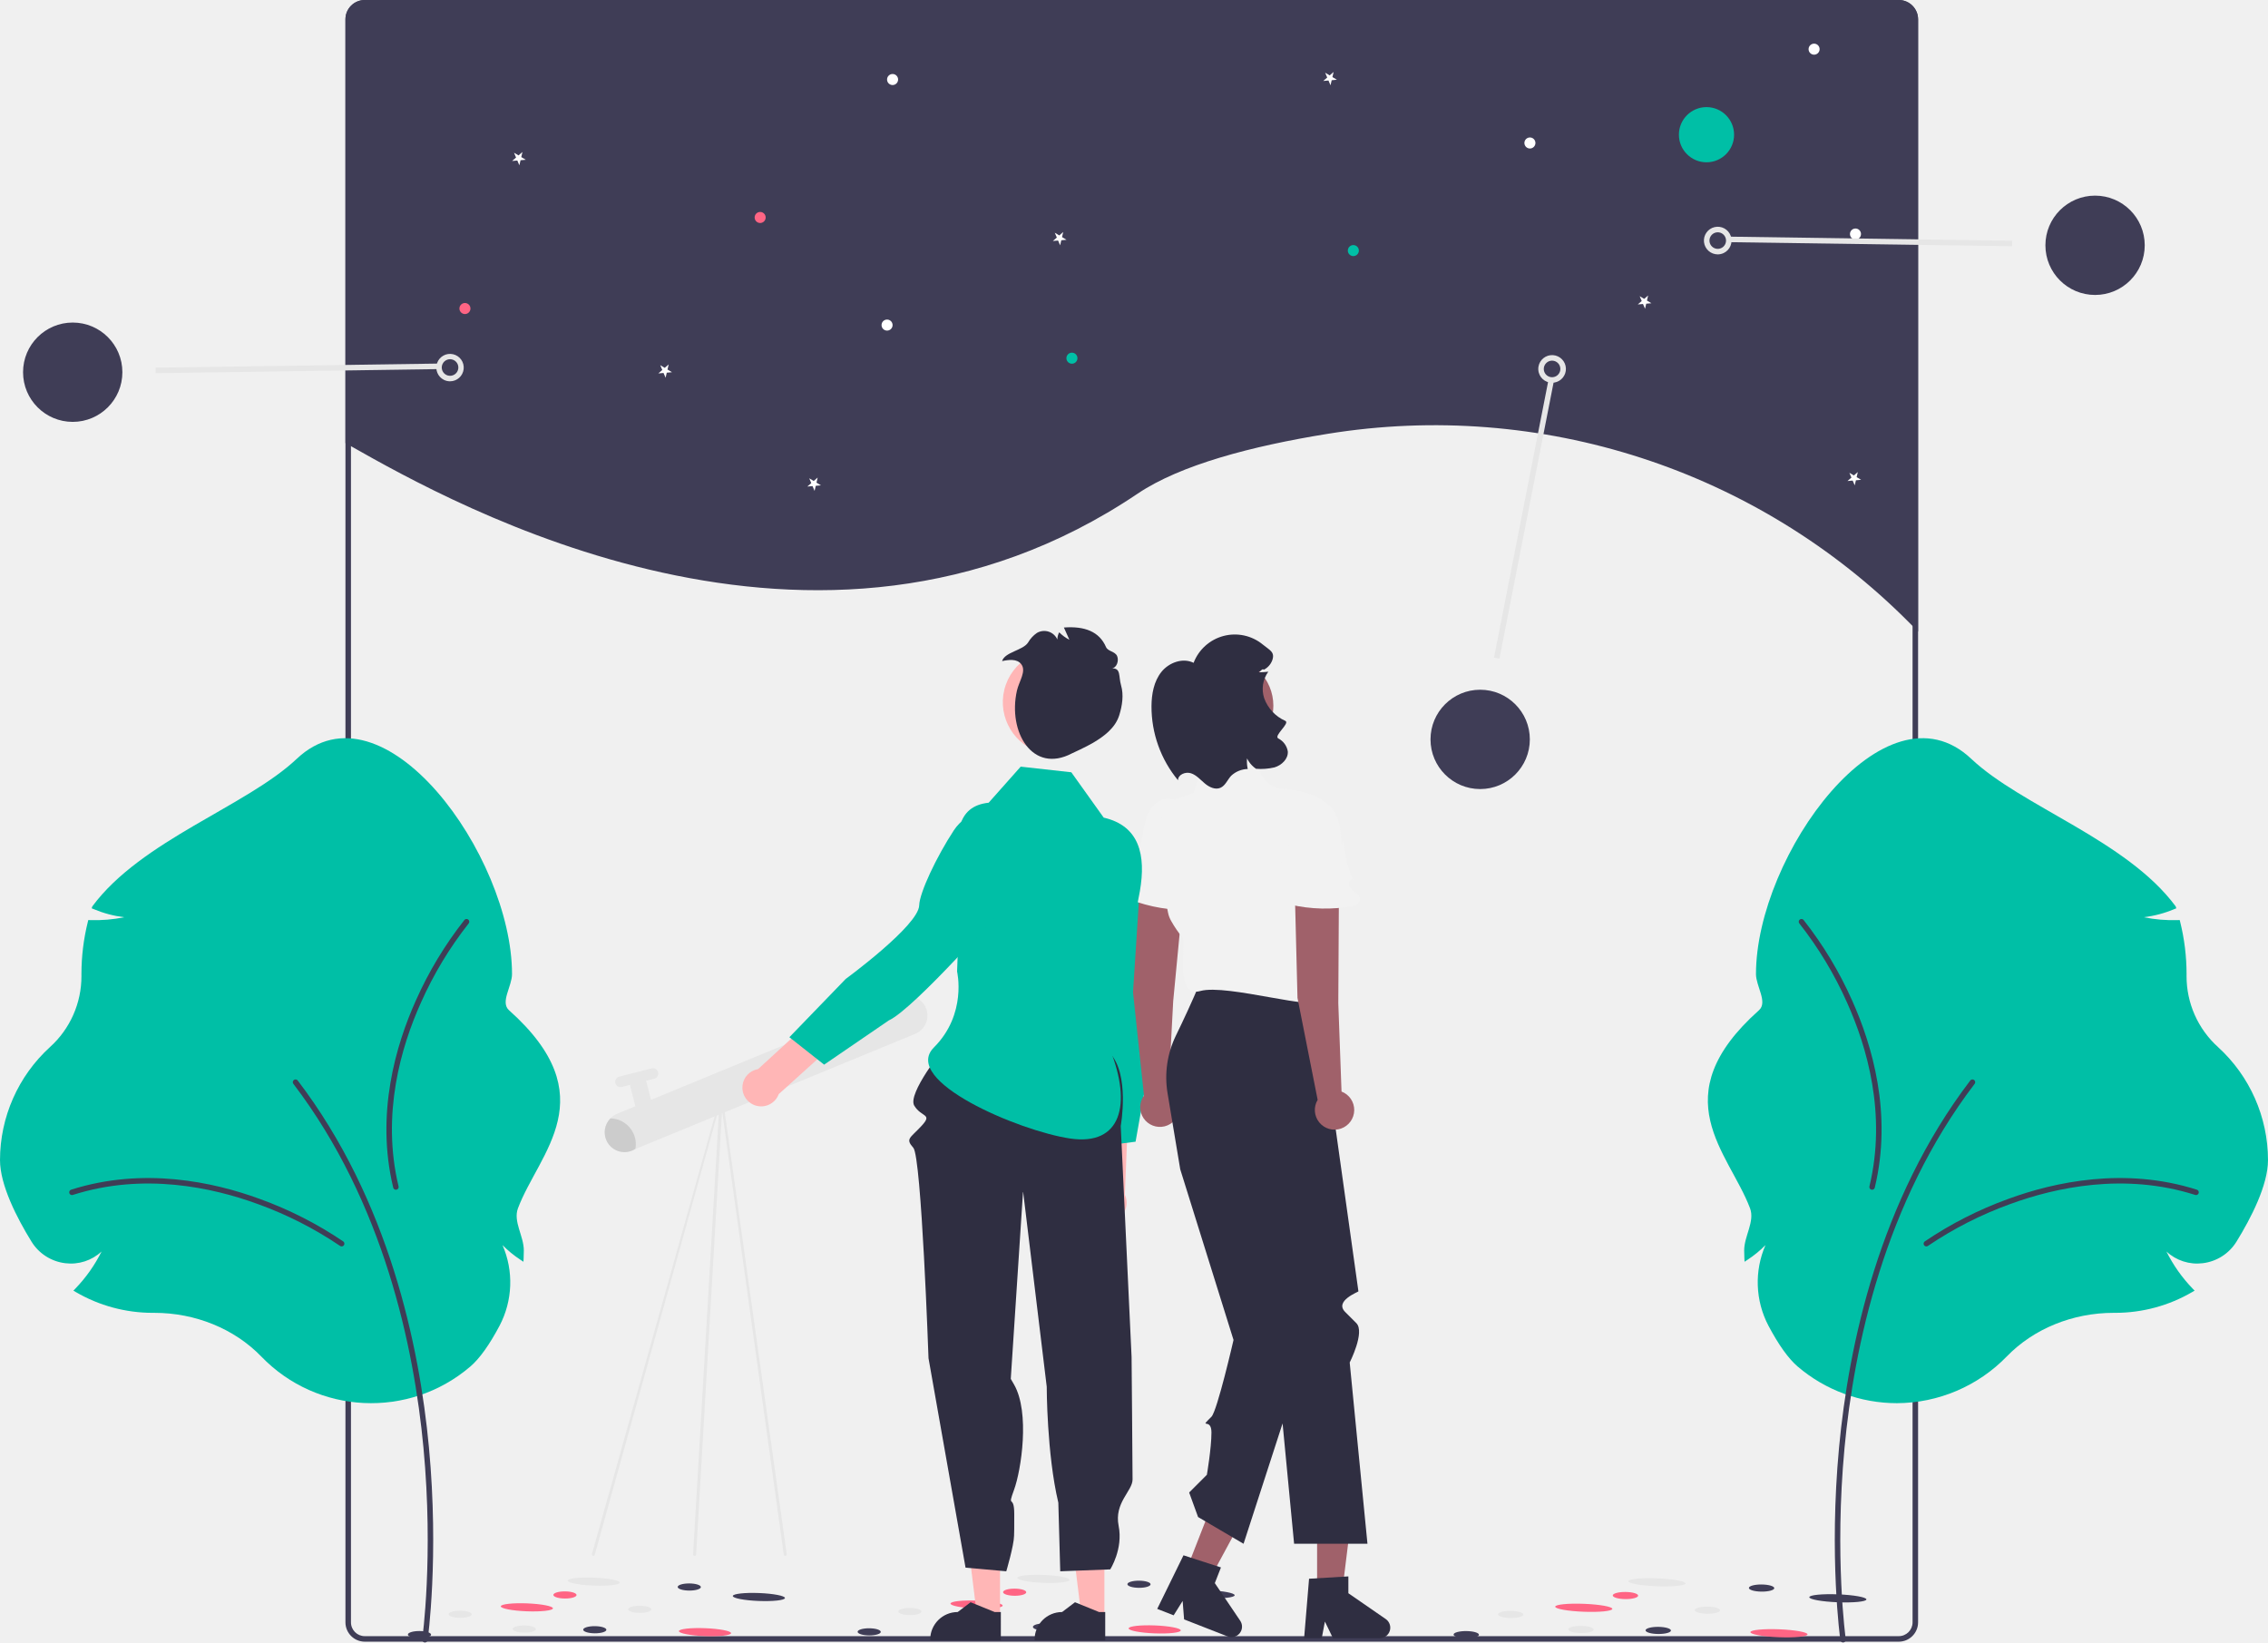
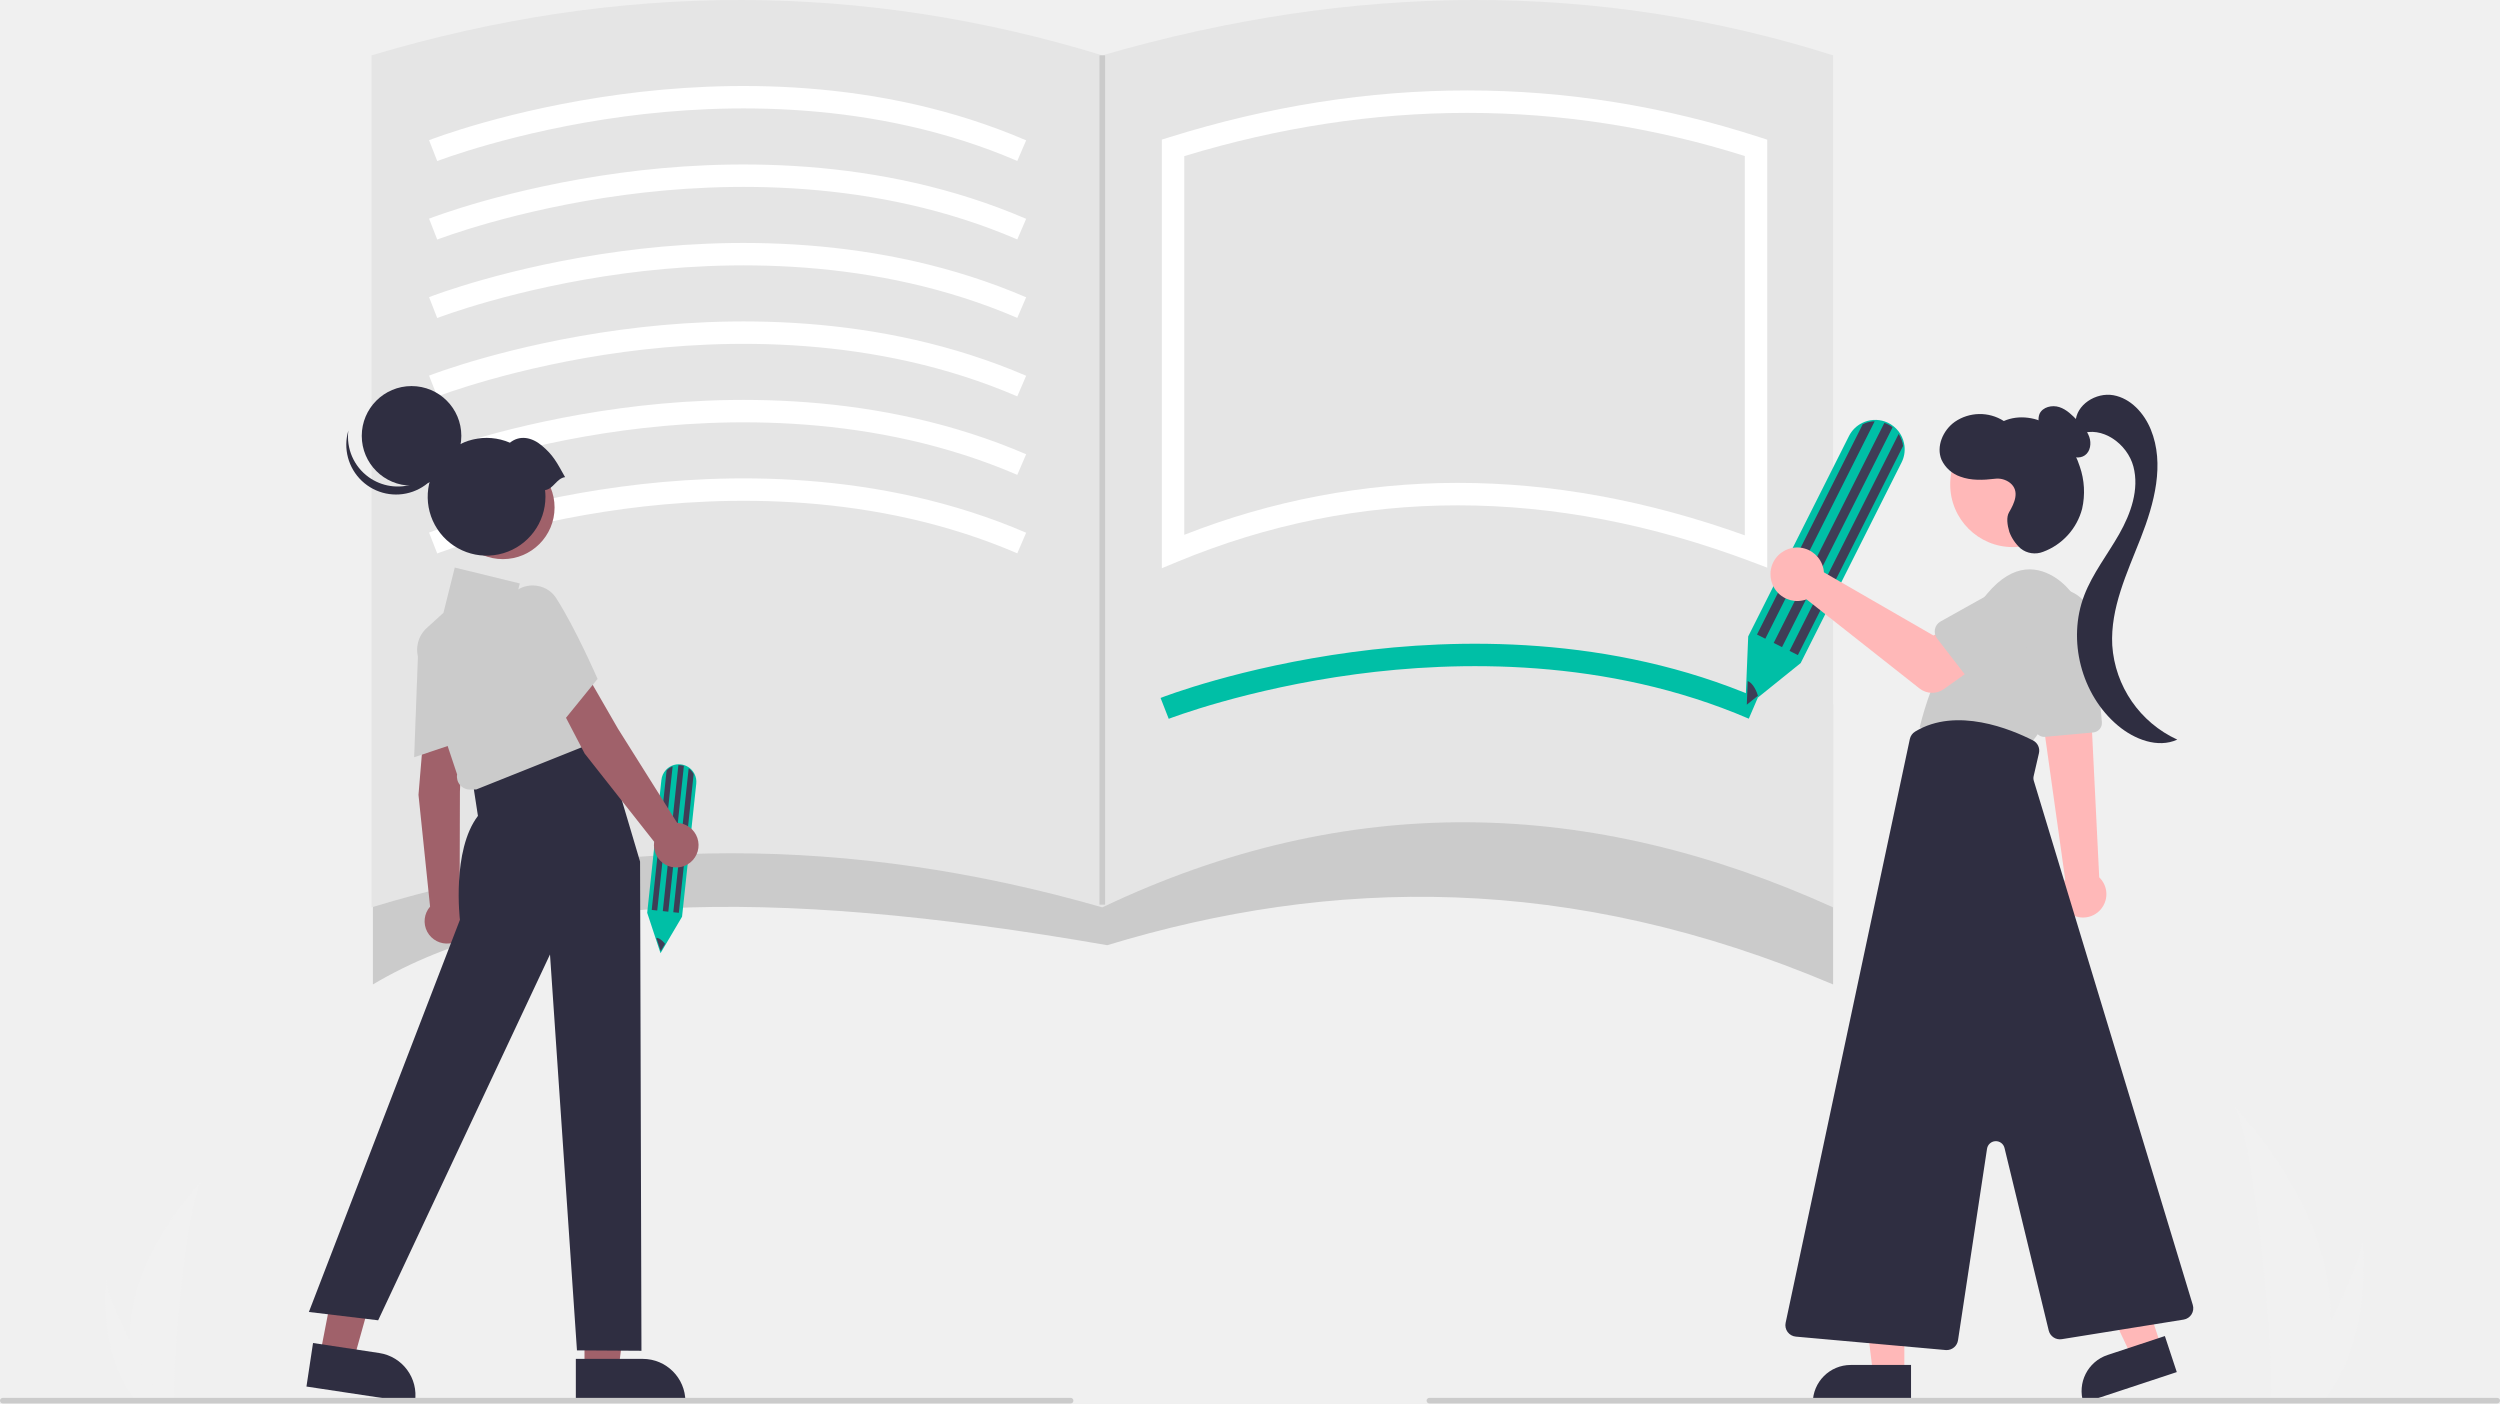
- <svg xmlns="http://www.w3.org/2000/svg" data-name="Layer 1" width="822.034" height="595.291" viewBox="0 0 822.034 595.291">
-   <path d="M883.85,159.097v221.92c-.67-.68-1.33-1.36-2-2.04q-.614-.624-1.233-1.247A242.559,242.559,0,0,0,669.83,309.334C642.315,313.776,616.461,320.581,601,331c-116.278,78.361-248.21,3.687-285.15-17.193-.67-.37-1.34-.75-2-1.14v-153.57a7,7,0,0,1,7-7h556A7,7,0,0,1,883.85,159.097Z" transform="translate(-188.6429 -152.0966)" fill="#3f3d56" />
-   <path d="M602.35,492.252l-15.012,3.394c-1.742,9.887-1.423,50.047-1.423,50.047l-1.293,38.427a6.795,6.795,0,1,0,11.717.991l1.952-47.393Z" transform="translate(-188.6429 -152.0966)" fill="#ffb6b6" />
-   <path d="M585.001,453.6h0a16.239,16.239,0,0,1,19.634,15.466l.247,9.715s3.8,49.512.307,59.183l-4.957,27.921-15.92,2.032-.784-29.375s4.702-32.43-.401-37.691c-3.125-3.222-8.114-16.568-10.617-28.018A16.197,16.197,0,0,1,585.001,453.6Z" transform="translate(-188.6429 -152.0966)" fill="#00bfa6" />
-   <path d="M473.254,716.003a.551.551,0,0,1-.522-.372L449.898,551.339,404.162,715.764a.552.552,0,0,1-.909-.626L449.609,549.812a.56.56,0,0,1,.529-.234.553.553,0,0,1,.447.368l23.191,165.326a.552.552,0,0,1-.522.731Z" transform="translate(-188.6429 -152.0966)" fill="#e6e6e6" />
-   <path d="M440.404,716.003a.551.551,0,0,1-.547-.63l9.66-165.326a.552.552,0,1,1,1.093.156l-9.66,165.326A.553.553,0,0,1,440.404,716.003Z" transform="translate(-188.6429 -152.0966)" fill="#e6e6e6" />
-   <path d="M524.573,518.41A7.179,7.179,0,0,1,521.553,526.171a6.962,6.962,0,0,1-1.205.637L417.778,569.032a7.181,7.181,0,0,1-9.369-3.904,7.104,7.104,0,0,1-.32-.966,7.175,7.175,0,0,1,4.225-8.397L514.884,513.54a.371.371,0,0,1,.073-.024,7.171,7.171,0,0,1,9.615,4.894Z" transform="translate(-188.6429 -152.0966)" fill="#e6e6e6" />
-   <path d="M420.989,541.659h0a3.035,3.035,0,0,1,3.035,3.035v8.278a3.035,3.035,0,0,1-3.035,3.035h0a3.035,3.035,0,0,1-3.035-3.035v-8.278a3.035,3.035,0,0,1,3.035-3.035Z" transform="translate(-310.936 -31.39206) rotate(-14.27001)" fill="#e6e6e6" />
-   <path d="M413.354,540.751h12.141a1.931,1.931,0,0,1,1.931,1.931v0a1.931,1.931,0,0,1-1.931,1.931H413.354a1.931,1.931,0,0,1-1.931-1.931v0a1.931,1.931,0,0,1,1.931-1.931Z" transform="translate(-309.4672 -31.96875) rotate(-14.26987)" fill="#e6e6e6" />
-   <path d="M408.532,565.644a7.179,7.179,0,0,1,1.374-8.213,9.377,9.377,0,0,1,8.239,5.261,9.276,9.276,0,0,1,.798,5.782,7.171,7.171,0,0,1-10.411-2.831Z" transform="translate(-188.6429 -152.0966)" fill="#ccc" />
-   <ellipse cx="566.835" cy="724.334" rx="1.439" ry="9.457" transform="translate(-367.6792 1110.417) rotate(-87.76678)" fill="#e6e6e6" />
-   <ellipse cx="626.696" cy="729.909" rx="1.439" ry="9.457" transform="translate(-315.7219 1175.589) rotate(-87.76678)" fill="#3f3d56" />
-   <ellipse cx="542.605" cy="733.65" rx="1.439" ry="9.457" transform="translate(-400.2745 1095.159) rotate(-87.76678)" fill="#ff6584" />
-   <ellipse cx="607.163" cy="742.647" rx="1.439" ry="9.457" transform="translate(-347.2228 1168.313) rotate(-87.76678)" fill="#ff6584" />
-   <ellipse cx="518.428" cy="736.161" rx="1.294" ry="4.201" transform="matrix(0.00482, -0.99999, 0.99999, 0.00482, -408.865, 1098.941)" fill="#e6e6e6" />
-   <ellipse cx="541.656" cy="741.521" rx="1.294" ry="4.201" transform="translate(-391.1083 1127.503) rotate(-89.72402)" fill="#e6e6e6" />
-   <ellipse cx="503.683" cy="743.535" rx="1.294" ry="4.201" transform="translate(-430.9121 1091.534) rotate(-89.72402)" fill="#3f3d56" />
-   <ellipse cx="583.513" cy="734.379" rx="1.294" ry="4.201" transform="translate(-342.3106 1162.251) rotate(-89.72402)" fill="#e6e6e6" />
-   <ellipse cx="556.406" cy="729.168" rx="1.294" ry="4.201" transform="translate(-364.0768 1129.958) rotate(-89.72402)" fill="#ff6584" />
-   <ellipse cx="601.468" cy="726.285" rx="1.294" ry="4.201" transform="translate(-316.3484 1172.151) rotate(-89.72402)" fill="#3f3d56" />
-   <ellipse cx="567.221" cy="741.768" rx="1.294" ry="4.201" transform="translate(-365.9134 1153.314) rotate(-89.72402)" fill="#3f3d56" />
-   <path d="M876.85,152.097h-556a7.008,7.008,0,0,0-7,7v581a7.015,7.015,0,0,0,7,7h556a7.008,7.008,0,0,0,7-7v-581A7.008,7.008,0,0,0,876.85,152.097Zm5,588a5.002,5.002,0,0,1-5,5h-556a5.002,5.002,0,0,1-5-5v-581a5.008,5.008,0,0,1,5-5h556a5.008,5.008,0,0,1,5,5Zm-181.5-587.01q-.84-.51-1.68-.99h-58.44c-.42.66-.82,1.33-1.21,2h63.01C701.47,153.757,700.91,153.427,700.35,153.087Zm-386.5,197.47v14.9c.25.02.51.02.76.03l-.5,28.64-.26-.14v2.82l.21.11-.21,12.01v41.4h2v-106.52Q315.01,347.047,313.85,350.557Zm386.5-197.47q-.84-.51-1.68-.99h-58.44c-.42.66-.82,1.33-1.21,2h63.01C701.47,153.757,700.91,153.427,700.35,153.087Z" transform="translate(-188.6429 -152.0966)" fill="#3f3d56" />
-   <circle cx="618.517" cy="48.82" r="10" fill="#00bfa6" />
-   <circle cx="490.517" cy="90.82" r="2" fill="#00bfa6" />
-   <circle cx="388.517" cy="129.82" r="2" fill="#00bfa6" />
-   <circle cx="275.517" cy="78.82" r="2" fill="#ff6584" />
-   <circle cx="323.517" cy="28.82" r="2" fill="#fff" />
-   <circle cx="657.517" cy="17.82" r="2" fill="#fff" />
-   <circle cx="554.517" cy="51.82" r="2" fill="#fff" />
-   <circle cx="672.517" cy="84.82" r="2" fill="#fff" />
-   <circle cx="321.517" cy="117.82" r="2" fill="#fff" />
-   <circle cx="168.517" cy="111.82" r="2" fill="#ff6584" />
-   <polygon points="243.556 134.907 241.67 135.071 241.244 136.916 240.504 135.173 238.618 135.338 240.047 134.096 239.307 132.353 240.93 133.328 242.359 132.086 241.933 133.931 243.556 134.907" fill="#fff" />
-   <polygon points="484.556 28.907 482.67 29.071 482.244 30.916 481.504 29.173 479.618 29.338 481.047 28.096 480.307 26.353 481.93 27.328 483.359 26.086 482.933 27.931 484.556 28.907" fill="#fff" />
-   <polygon points="598.556 109.907 596.67 110.071 596.244 111.916 595.504 110.173 593.618 110.338 595.047 109.096 594.307 107.353 595.93 108.328 597.359 107.086 596.933 108.931 598.556 109.907" fill="#fff" />
-   <polygon points="386.556 86.907 384.67 87.071 384.244 88.916 383.504 87.173 381.618 87.338 383.047 86.096 382.307 84.353 383.93 85.328 385.359 84.086 384.933 85.931 386.556 86.907" fill="#fff" />
-   <polygon points="297.556 175.907 295.67 176.071 295.244 177.916 294.504 176.173 292.618 176.338 294.047 175.096 293.307 173.353 294.93 174.328 296.359 173.086 295.933 174.931 297.556 175.907" fill="#fff" />
-   <polygon points="674.556 173.907 672.67 174.071 672.244 175.916 671.504 174.173 669.618 174.338 671.047 173.096 670.307 171.353 671.93 172.328 673.359 171.086 672.933 172.931 674.556 173.907" fill="#fff" />
-   <polygon points="190.556 57.907 188.67 58.071 188.244 59.916 187.504 58.173 185.618 58.338 187.047 57.096 186.307 55.353 187.93 56.328 189.359 55.086 188.933 56.931 190.556 57.907" fill="#fff" />
-   <path d="M599.305,511.718l3.265-50.577a8.181,8.181,0,0,1,8.584-7.619h0a8.181,8.181,0,0,1,7.714,9.025l-5.002,52.434-1.696,31.989a7.139,7.139,0,1,1-8.891,2.213Z" transform="translate(-188.6429 -152.0966)" fill="#a0616a" />
-   <path d="M598.55,472.439h0a2.412,2.412,0,0,1-.264-2.912,3.129,3.129,0,0,0,.439-1.858,2.878,2.878,0,0,0-.058-.373,4.72,4.72,0,0,1,1.018-4.244c1.668-1.863,2.545-4.743,2.972-7.322a35.592,35.592,0,0,1,1.919-8.343c1.63-3.792,5.317-7.091,10.123-5.276a9.501,9.501,0,0,1,4.793,4.19c2.287,3.956,2.144,8.634,1.965,13.108l.936-1.737a36.325,36.325,0,0,0,2.083,14.376c-1.077-.249-1.896,1.18-1.583,2.24a6.352,6.352,0,0,0,2.061,2.542c1.013.956,1.952,2.356.92,3.724a2.974,2.974,0,0,1-2.109,1.109,56.21,56.21,0,0,1-22.86-2.59c-1.634-.541-3.381-1.273-4.187-2.794S596.831,472.354,598.55,472.439Z" transform="translate(-188.6429 -152.0966)" fill="#f2f2f2" />
-   <polygon points="477.379 578.297 486.296 578.297 490.539 543.905 477.379 543.905 477.379 578.297" fill="#a0616a" />
-   <path d="M663.112,724.287l14.245-.85v6.103l13.543,9.353a3.812,3.812,0,0,1-2.166,6.949H671.775l-2.923-6.037-1.141,6.037H661.316Z" transform="translate(-188.6429 -152.0966)" fill="#2f2e41" />
-   <polygon points="429.441 570.444 437.746 573.69 454.219 543.203 441.962 538.412 429.441 570.444" fill="#a0616a" />
-   <path d="M617.597,715.794l13.577,4.394-2.222,5.684,9.209,13.642a3.812,3.812,0,0,1-4.548,5.684l-15.796-6.174-.525-6.687-3.261,5.207-5.956-2.328Z" transform="translate(-188.6429 -152.0966)" fill="#2f2e41" />
-   <path d="M623.691,508.045h41.6s15.666,111.88,15.711,112.084-8.841,3.435-4.802,7.474l4.039,4.039c3.231,3.231-2.398,14.273-2.398,14.273l6.437,65.702H657.69L644.695,575.902l17.58,65.064-22.904,70.651-16.487-9.694-3.231-8.886,6.419-6.419s1.659-9.648,1.659-15.347-4.847-.852,0-5.699c2.097-2.097,8.001-27.828,8.001-27.828l-19.31-61.841-4.601-27.605a34.679,34.679,0,0,1,3.046-20.905C617.424,522.145,620.647,515.274,623.691,508.045Z" transform="translate(-188.6429 -152.0966)" fill="#2f2e41" />
-   <path d="M621.268,439.38l2.765-8.294a9.76,9.76,0,0,1,8.654-6.655l2.456-.153a9.76,9.76,0,0,1,9.931,6.864v0a9.723,9.723,0,0,0,8.441,6.841c7.18.612,17.837,2.783,17.837,10.283,0,11.31-12.117,41.199-9.694,43.623s8.078,12.41,4.847,15.349c-.842.766-.163,4.448.106,7.086.488,4.777-33.227-5.784-42.921-3.047s-4.847-17.772-6.463-19.388a41.013,41.013,0,0,1-4.04-5.911,9.73,9.73,0,0,1-1.192-3.107l-2.782-14.082c-.046-.234-.083-.464-.112-.701-.368-3.014-2.52-23.294,5.702-26.284C623.691,438.572,621.268,439.38,621.268,439.38Z" transform="translate(-188.6429 -152.0966)" fill="#f2f2f2" />
-   <path d="M658.914,513.758l-1.272-50.667a8.181,8.181,0,0,1,7.868-8.356h0A8.181,8.181,0,0,1,674,463.033l-.292,52.671,1.172,32.012a7.139,7.139,0,1,1-8.657,3Z" transform="translate(-188.6429 -152.0966)" fill="#a0616a" />
-   <path d="M653.245,473.532v0a2.412,2.412,0,0,1-.524-2.877,3.129,3.129,0,0,0,.271-1.89,2.878,2.878,0,0,0-.092-.366,4.72,4.72,0,0,1,.634-4.318c1.495-2.005,2.11-4.951,2.305-7.559a35.592,35.592,0,0,1,1.165-8.481c1.284-3.923,4.662-7.539,9.61-6.16a9.501,9.501,0,0,1,5.148,3.744c2.631,3.735,2.908,8.407,3.13,12.88l.777-1.814a36.325,36.325,0,0,0,3.361,14.132c-1.095-.152-1.783,1.345-1.377,2.372a6.352,6.352,0,0,0,2.28,2.347c1.095.862,2.155,2.172,1.249,3.627a2.974,2.974,0,0,1-2.001,1.293,56.21,56.21,0,0,1-23-.534c-1.676-.392-3.481-.965-4.42-2.408S651.525,473.6,653.245,473.532Z" transform="translate(-188.6429 -152.0966)" fill="#f2f2f2" />
-   <circle cx="443.757" cy="255.78" r="17.772" fill="#a0616a" />
-   <path d="M615.607,434.881c.01-2.081,2.741-3.171,4.721-2.519,1.973.655,3.395,2.335,4.982,3.672,1.591,1.345,3.795,2.418,5.696,1.58,1.803-.799,2.532-2.934,3.883-4.366a9.091,9.091,0,0,1,5.992-2.438c-.045-.203-.09-.406-.117-.608a12.824,12.824,0,0,1-.135-3.242,9.914,9.914,0,0,0,1.767,2.517,9.249,9.249,0,0,0,1.494,1.257,21.955,21.955,0,0,0,6.667-.502c2.609-.769,5.052-3.076,4.847-5.798a6.404,6.404,0,0,0-3.462-4.702c-1.753-1.014,4.393-5.513,2.562-6.373a14.262,14.262,0,0,1-7.648-8.178,10.69,10.69,0,0,1,1.471-9.625c1.617-.205-4.785.564-3.251.004-.181-1.071-.256.727-.163-.352.453.929,1.084-1.113,1.796-.373a6.312,6.312,0,0,0,3.013-3.294c1.172-3.125-.816-3.737-3.397-5.857a15.987,15.987,0,0,0-25.062,6.645c-3.912-1.957-8.944-.113-11.68,3.307-2.725,3.424-3.55,7.997-3.582,12.372A41.832,41.832,0,0,0,615.607,434.881Z" transform="translate(-188.6429 -152.0966)" fill="#2f2e41" />
-   <polygon points="362.459 585.863 354.134 585.862 350.174 553.753 362.46 553.754 362.459 585.863" fill="#ffb6b6" />
-   <path d="M551.395,746.643l-25.599-.001v-.324a9.964,9.964,0,0,1,9.964-9.964h.001l4.676-3.547,8.724,3.548,2.235,0Z" transform="translate(-188.6429 -152.0966)" fill="#2f2e41" />
-   <polygon points="400.293 585.863 391.969 585.862 388.009 553.753 400.295 553.754 400.293 585.863" fill="#ffb6b6" />
-   <path d="M589.229,746.643l-25.599-.001v-.324a9.964,9.964,0,0,1,9.964-9.964h.001l4.676-3.547,8.724,3.548,2.235,0Z" transform="translate(-188.6429 -152.0966)" fill="#2f2e41" />
-   <path d="M530.863,531.813s-13.453,16.686-10.845,21.012,6.812,2.828,2.608,7.36-5.888,4.586-2.944,7.922,5.501,76.264,5.501,76.264l13.417,75.887,14.767,1.331s2.755-9.275,2.822-12.87.067-.463.067-7.914-2.657-1.679-.067-8.769,5.818-27.977,0-38.132-1.245-1.245-1.245-1.245l4.507-68.822L568.028,654.679s0,24.382,4.204,42.038l.695,24.872,18.119-.693s4.727-7.364,3.046-15.772,5.045-12.611,5.045-16.815-.354-44.415-.354-44.415l-3.929-83.71s3.442-19.009-4.124-26.575S530.863,531.813,530.863,531.813Z" transform="translate(-188.6429 -152.0966)" fill="#2f2e41" />
-   <path d="M546.979,443.032l11.611-13.074,18.346,2.038,11.746,16.438h0c12.982,2.988,15.375,13.601,13.096,26.726-4.558,26.246-15.81,44.593-10.695,57.543,7.764,19.658,4,34.785-14.586,32.029s-61.413-20.956-49.341-33.028,8.38-27.493,8.38-27.493l1.374-37.058c-2.17-11.77-1.835-22.89,10.069-24.122Z" transform="translate(-188.6429 -152.0966)" fill="#00bfa6" />
-   <path d="M541.402,487.917l-12.935-8.341c-8.278,5.68-36.727,34.027-36.727,34.027l-28.34,25.984a6.795,6.795,0,1,0,7.497,9.059l35.203-31.791Z" transform="translate(-188.6429 -152.0966)" fill="#ffb6b6" />
-   <path d="M556.85,448.467l0,0a16.239,16.239,0,0,1,2.706,24.847l-6.763,6.979s-32.688,37.382-42.038,41.659l-23.405,16.011-12.598-9.943,20.424-21.128s26.445-19.35,26.629-26.678c.112-4.487,6.147-17.394,12.569-27.198A16.197,16.197,0,0,1,556.85,448.467Z" transform="translate(-188.6429 -152.0966)" fill="#00bfa6" />
-   <circle id="a4725208-37e7-4bba-8b44-e2dd7653a02c" data-name="ab6171fa-7d69-4734-b81c-8dff60f9761b" cx="571.082" cy="406.595" r="18.965" transform="translate(-192.344 655.8446) rotate(-70.37475)" fill="#ffb6b6" />
-   <path d="M561.262,384.976a10.673,10.673,0,0,1,3.214-3.487,5.219,5.219,0,0,1,7.403,2.389,5.723,5.723,0,0,1,.665-2.613,14.541,14.541,0,0,0,3.696,2.704l-1.99-4.44c7.544-.572,12.869,1.504,15.262,7.076.685,1.595,3.261,1.57,4.015,3.234.755,1.664-.121,4.328-1.878,4.479,3.378-.06,2.341,2.788,3.333,6.216.992,3.428.433,7.284-.679,10.822-1.442,4.588-5.488,7.591-9.439,9.938-2.584,1.535-7.728,3.864-7.755,3.877-14.207,7.456-23.264-7.755-19.882-22.768.764-3.391,3.534-7.067,1.549-9.609-1.546-1.979-4.473-1.614-6.926-1.091C552.805,388.413,559.413,387.84,561.262,384.976Z" transform="translate(-188.6429 -152.0966)" fill="#2f2e41" />
-   <ellipse cx="789.185" cy="725.581" rx="1.439" ry="10.36" transform="translate(-155.2401 1333.797) rotate(-87.76678)" fill="#e6e6e6" />
-   <ellipse cx="854.774" cy="731.38" rx="1.439" ry="10.36" transform="translate(-98.00137 1404.908) rotate(-87.76678)" fill="#3f3d56" />
-   <ellipse cx="762.68" cy="734.809" rx="1.439" ry="10.36" transform="matrix(0.03897, -0.99924, 0.99924, 0.03897, -189.9335, 1316.18)" fill="#ff6584" />
-   <ellipse cx="833.426" cy="744.047" rx="1.439" ry="10.36" transform="translate(-131.1757 1395.75) rotate(-87.76678)" fill="#ff6584" />
-   <ellipse cx="736.207" cy="737.231" rx="1.294" ry="4.602" transform="translate(-195.7719 1315.176) rotate(-89.52287)" fill="#e6e6e6" />
-   <ellipse cx="761.67" cy="742.678" rx="1.294" ry="4.602" transform="translate(-175.9679 1346.04) rotate(-89.52287)" fill="#e6e6e6" />
-   <ellipse cx="720.084" cy="744.551" rx="1.294" ry="4.602" transform="matrix(0.00833, -0.99997, 0.99997, 0.00833, -219.0802, 1306.313)" fill="#3f3d56" />
-   <ellipse cx="807.491" cy="735.69" rx="1.294" ry="4.602" transform="matrix(0.00833, -0.99997, 0.99997, 0.00833, -123.5408, 1384.93)" fill="#e6e6e6" />
-   <ellipse cx="777.779" cy="730.377" rx="1.294" ry="4.602" transform="matrix(0.00833, -0.99997, 0.99997, 0.00833, -147.6926, 1349.951)" fill="#ff6584" />
-   <ellipse cx="827.127" cy="727.662" rx="1.294" ry="4.602" transform="translate(-96.03975 1396.604) rotate(-89.52287)" fill="#3f3d56" />
-   <ellipse cx="789.673" cy="743.02" rx="1.294" ry="4.602" transform="translate(-148.5399 1374.382) rotate(-89.52287)" fill="#3f3d56" />
-   <ellipse cx="403.835" cy="725.334" rx="1.439" ry="9.457" transform="translate(-525.3268 948.5015) rotate(-87.76678)" fill="#e6e6e6" />
-   <ellipse cx="463.696" cy="730.909" rx="1.439" ry="9.457" transform="translate(-473.3695 1013.674) rotate(-87.76678)" fill="#3f3d56" />
-   <ellipse cx="379.605" cy="734.65" rx="1.439" ry="9.457" transform="translate(-557.9221 933.2437) rotate(-87.76678)" fill="#ff6584" />
-   <ellipse cx="444.163" cy="743.647" rx="1.439" ry="9.457" transform="translate(-504.8703 1006.398) rotate(-87.76678)" fill="#ff6584" />
-   <ellipse cx="355.428" cy="737.161" rx="1.294" ry="4.201" transform="matrix(0.00482, -0.99999, 0.99999, 0.00482, -572.0798, 936.9379)" fill="#e6e6e6" />
-   <ellipse cx="378.656" cy="742.521" rx="1.294" ry="4.201" transform="translate(-554.3232 965.5) rotate(-89.72402)" fill="#e6e6e6" />
-   <ellipse cx="340.683" cy="744.535" rx="1.294" ry="4.201" transform="translate(-594.127 929.5313) rotate(-89.72402)" fill="#3f3d56" />
-   <ellipse cx="420.513" cy="735.379" rx="1.294" ry="4.201" transform="translate(-505.5254 1000.248) rotate(-89.72402)" fill="#e6e6e6" />
-   <ellipse cx="393.406" cy="730.168" rx="1.294" ry="4.201" transform="translate(-527.2917 967.9551) rotate(-89.72402)" fill="#ff6584" />
-   <ellipse cx="438.468" cy="727.285" rx="1.294" ry="4.201" transform="translate(-479.5633 1010.148) rotate(-89.72402)" fill="#3f3d56" />
-   <ellipse cx="404.221" cy="742.768" rx="1.294" ry="4.201" transform="translate(-529.1283 991.3106) rotate(-89.72402)" fill="#3f3d56" />
-   <path d="M876.184,660.658a55.365,55.365,0,0,1-35.983-13.287c-3.345-2.863-6.909-7.841-10.593-14.795a33.835,33.835,0,0,1-1.073-29.21,38.825,38.825,0,0,1-6.411,5.259l-1.172.78-.068-1.406c-.044-.914-.067-1.825-.067-2.708,0-5.202,3.934-10.48,2.12-15.288-7.648-20.265-31.904-40.404,3.251-71.767,3.252-2.901-1.092-8.702-1.092-13.092,0-43.019,46.742-107.55,78.032-78.017,18.265,17.239,56.318,29.485,74.084,53.464l.235.71-.693.28a41.817,41.817,0,0,1-11.111,2.955,52.982,52.982,0,0,0,12.389,1.038l.644-.023.157.626a78.373,78.373,0,0,1,2.326,18.965l-.003.691a34.556,34.556,0,0,0,11.415,25.766,55.493,55.493,0,0,1,18.104,40.949c0,9.12-6.198,21.091-11.398,29.528a16.697,16.697,0,0,1-12.257,7.851,16.306,16.306,0,0,1-13.16-4.251,53.925,53.925,0,0,0,9.51,13.464l.71.731-.881.513a55.324,55.324,0,0,1-27.89,7.532l-.574-.002c-14.878,0-28.999,5.764-38.744,15.814A55.786,55.786,0,0,1,876.184,660.658Z" transform="translate(-188.6429 -152.0966)" fill="#00bfa6" />
-   <path d="M856.66,747.388a.996.996,0,0,1-.985-.855c-.042-.297-4.186-30.181-.464-69.898,3.437-36.68,14.474-89.512,47.535-132.901a.996.996,0,1,1,1.584,1.207c-32.776,43.015-43.724,95.459-47.137,131.88-3.7,39.486.411,69.137.453,69.432a.997.997,0,0,1-.987,1.136Z" transform="translate(-188.6429 -152.0966)" fill="#3f3d56" />
-   <path d="M886.848,603.838a.996.996,0,0,1-.586-1.801,137.235,137.235,0,0,1,30.297-15.423c16.715-6.12,42.133-11.667,68.301-3.339a.996.996,0,1,1-.604,1.897c-25.631-8.157-50.589-2.701-67.012,3.312A134.981,134.981,0,0,0,887.433,603.648.992.992,0,0,1,886.848,603.838Z" transform="translate(-188.6429 -152.0966)" fill="#3f3d56" />
-   <path d="M840.593,486.236a.996.996,0,0,1,1.754-.714,137.236,137.236,0,0,1,17.564,29.107c7.307,16.231,14.671,41.184,8.249,67.883a.996.996,0,1,1-1.936-.466c6.29-26.152-.949-50.652-8.129-66.6a134.981,134.981,0,0,0-17.271-28.641A.992.992,0,0,1,840.593,486.236Z" transform="translate(-188.6429 -152.0966)" fill="#3f3d56" />
-   <path d="M283.328,643.729c-9.745-10.05-23.867-15.814-38.744-15.814l-.574.002a55.324,55.324,0,0,1-27.89-7.532l-.881-.513.71-.731a53.925,53.925,0,0,0,9.51-13.464,16.306,16.306,0,0,1-13.16,4.251,16.697,16.697,0,0,1-12.257-7.851c-5.2-8.437-11.398-20.408-11.398-29.528a55.493,55.493,0,0,1,18.104-40.949,34.556,34.556,0,0,0,11.415-25.766l-.003-.691a78.373,78.373,0,0,1,2.326-18.965l.157-.626.644.023a52.982,52.982,0,0,0,12.389-1.038,41.817,41.817,0,0,1-11.111-2.955l-.693-.28.235-.71c17.767-23.979,55.82-36.225,74.084-53.464,31.29-29.534,78.032,34.998,78.032,78.017,0,4.39-4.344,10.19-1.092,13.092,35.155,31.363,10.898,51.502,3.251,71.767-1.814,4.808,2.12,10.087,2.12,15.288,0,.883-.023,1.794-.067,2.708l-.068,1.406-1.172-.78a38.824,38.824,0,0,1-6.411-5.259,33.835,33.835,0,0,1-1.073,29.21c-3.684,6.953-7.248,11.931-10.593,14.795a55.313,55.313,0,0,1-75.79-3.641Z" transform="translate(-188.6429 -152.0966)" fill="#00bfa6" />
-   <path d="M342.66,747.388a.996.996,0,0,0,.985-.855c.042-.297,4.186-30.181.464-69.898-3.437-36.68-14.474-89.512-47.535-132.901a.996.996,0,1,0-1.584,1.207c32.776,43.015,43.724,95.459,47.137,131.88,3.7,39.486-.411,69.137-.453,69.432a.997.997,0,0,0,.987,1.136Z" transform="translate(-188.6429 -152.0966)" fill="#3f3d56" />
-   <path d="M312.471,603.838a.996.996,0,0,0,.586-1.801,137.236,137.236,0,0,0-30.297-15.423c-16.715-6.12-42.133-11.667-68.301-3.339a.996.996,0,1,0,.604,1.897c25.631-8.157,50.589-2.701,67.012,3.312A134.982,134.982,0,0,1,311.887,603.648.992.992,0,0,0,312.471,603.838Z" transform="translate(-188.6429 -152.0966)" fill="#3f3d56" />
-   <path d="M358.727,486.236a.996.996,0,0,0-1.754-.714,137.235,137.235,0,0,0-17.564,29.107c-7.307,16.231-14.671,41.184-8.249,67.883a.996.996,0,1,0,1.936-.466c-6.29-26.152.949-50.652,8.129-66.6A134.981,134.981,0,0,1,358.495,486.806.992.992,0,0,0,358.727,486.236Z" transform="translate(-188.6429 -152.0966)" fill="#3f3d56" />
-   <rect x="245.047" y="284.608" width="102.43" height="2" transform="translate(-192.7373 -147.7876) rotate(-0.82761)" fill="#e6e6e6" />
-   <path d="M349.568,289.785a4.967,4.967,0,1,1,2.187.508A4.968,4.968,0,0,1,349.568,289.785Zm1.214-7.331a2.98,2.98,0,0,0-1.719,1.521v0a3.007,3.007,0,1,0,1.719-1.522Z" transform="translate(-188.6429 -152.0966)" fill="#e6e6e6" />
-   <circle cx="26.357" cy="134.903" r="18" fill="#3f3d56" />
-   <rect x="865.739" y="188.393" width="2" height="102.43" transform="translate(425.9938 950.6985) rotate(-89.17239)" fill="#e6e6e6" />
-   <path d="M811.245,244.293a5.009,5.009,0,1,1,2.187-.508A5.005,5.005,0,0,1,811.245,244.293Zm-.007-8.004a3.002,3.002,0,1,0,2.699,1.687v-0a3.007,3.007,0,0,0-2.699-1.687Z" transform="translate(-188.6429 -152.0966)" fill="#e6e6e6" />
-   <circle cx="759.357" cy="88.903" r="18" fill="#3f3d56" />
-   <rect x="689.771" y="339.368" width="102.43" height="2" transform="translate(75.73371 849.901) rotate(-78.90411)" fill="#e6e6e6" />
-   <path d="M746.267,284.927a5.009,5.009,0,1,1,.11,2.243A5.005,5.005,0,0,1,746.267,284.927Zm7.877,1.42a3.002,3.002,0,1,0-2.141,2.355l0.0 0a3.007,3.007,0,0,0,2.141-2.355Z" transform="translate(-188.6429 -152.0966)" fill="#e6e6e6" />
-   <circle cx="536.487" cy="267.983" r="18" fill="#3f3d56" />
+ <svg xmlns="http://www.w3.org/2000/svg" data-name="Layer 1" width="892" height="500.75" viewBox="0 0 892 500.75">
+   <path id="b2aec908-dac2-485e-9341-1f8763a52ddc-328" data-name="Path 133" d="M985.58,671.222a96.071,96.071,0,0,1-4.488,26.557c-.061.2-.128.396-.193.596H964.149c.018-.179.036-.379.053-.596,1.117-12.838-5.263-90.042-12.961-103.404C951.916,595.459,986.878,630.43,985.58,671.222Z" transform="translate(-154 -199.625)" fill="#f1f1f1" />
+   <path id="bc80851e-3fc6-46a5-adb1-be50bb758626-329" data-name="Path 134" d="M984.323,697.779c-.14.2-.286.399-.435.596h-12.565c.095-.17.206-.369.334-.596,2.076-3.746,8.219-14.946,13.922-26.557,6.126-12.478,11.751-25.428,11.277-30.116C997.002,642.163,1001.243,674.391,984.323,697.779Z" transform="translate(-154 -199.625)" fill="#f1f1f1" />
+   <path id="ac74e0d2-c10f-4860-b119-67c8c5820ae0-330" data-name="Path 133" d="M200.35,678.209a71.351,71.351,0,0,0,3.333,19.724c.045.148.095.294.144.442h12.439c-.013-.133-.027-.281-.04-.442-.829-9.535,3.909-66.874,9.626-76.797C225.352,621.94,199.386,647.913,200.35,678.209Z" transform="translate(-154 -199.625)" fill="#f1f1f1" />
+   <path id="b887613c-750d-48e2-8424-1e5e637b4506-331" data-name="Path 134" d="M201.284,697.933c.104.148.212.296.323.442h9.332c-.071-.126-.153-.274-.248-.442-1.542-2.782-6.104-11.1-10.34-19.724-4.55-9.267-8.727-18.885-8.376-22.367C191.867,656.627,188.717,680.562,201.284,697.933Z" transform="translate(-154 -199.625)" fill="#f1f1f1" />
+   <path d="M808.047,550.875c-93.947-39.814-178.942-38.301-259-14-123.353-21.543-207.819-18.21-262,14v-100h521Z" transform="translate(-154 -199.625)" fill="#cbcbcb" />
+   <path d="M808.047,523.375c-86.552-39.217-173-41.749-260.75,0-89.878-25.878-176.764-25.607-260.75,0v-304c89.294-26.651,176.154-26.011,260.75,0,89.361-25.921,176.356-26.743,260.75,0Z" transform="translate(-154 -199.625)" fill="#e5e5e5" />
+   <path d="M310.002,257.101,307.091,249.649c1.141-.446,28.408-10.987,68.424-16.364,36.996-4.972,92.116-6.159,144.613,16.415l-3.16,7.35c-50.742-21.818-104.231-20.669-140.17-15.865C337.681,246.416,310.275,256.995,310.002,257.101Z" transform="translate(-154 -199.625)" fill="#fff" />
+   <path d="M310.002,285.101,307.091,277.649c1.141-.446,28.408-10.987,68.424-16.364,36.996-4.972,92.116-6.159,144.613,16.415l-3.16,7.35c-50.742-21.818-104.231-20.67-140.17-15.865C337.681,274.416,310.275,284.995,310.002,285.101Z" transform="translate(-154 -199.625)" fill="#fff" />
+   <path d="M310.002,313.101,307.091,305.649c1.141-.446,28.408-10.987,68.424-16.364,36.996-4.972,92.116-6.159,144.613,16.415l-3.16,7.35c-50.742-21.818-104.231-20.67-140.17-15.865C337.681,302.416,310.275,312.995,310.002,313.101Z" transform="translate(-154 -199.625)" fill="#fff" />
+   <path d="M310.002,341.101,307.091,333.649c1.141-.446,28.408-10.987,68.424-16.364,36.996-4.971,92.116-6.16,144.613,16.415l-3.16,7.35c-50.742-21.818-104.231-20.67-140.17-15.865C337.681,330.416,310.275,340.995,310.002,341.101Z" transform="translate(-154 -199.625)" fill="#fff" />
+   <path d="M310.002,369.101,307.091,361.649c1.141-.446,28.408-10.987,68.424-16.364,36.996-4.972,92.116-6.159,144.613,16.415l-3.16,7.35c-50.742-21.819-104.231-20.67-140.17-15.865C337.681,358.416,310.275,368.995,310.002,369.101Z" transform="translate(-154 -199.625)" fill="#fff" />
+   <path d="M310.002,397.101,307.091,389.649c1.141-.446,28.408-10.987,68.424-16.364,36.996-4.971,92.116-6.159,144.613,16.415l-3.16,7.35c-50.742-21.819-104.231-20.669-140.17-15.865C337.681,386.416,310.275,396.995,310.002,397.101Z" transform="translate(-154 -199.625)" fill="#fff" />
+   <path d="M571.002,456.101,568.091,448.649c1.141-.446,28.408-10.987,68.424-16.364,36.996-4.971,92.116-6.159,144.613,16.415l-3.16,7.35c-50.742-21.819-104.231-20.669-140.17-15.865C598.681,445.416,571.275,455.995,571.002,456.101Z" transform="translate(-154 -199.625)" fill="#00bfa6" />
+   <path d="M568.547,402.364V249.434l2.807-.877c71.143-22.223,141.942-22.219,210.428.013l2.765.897V402.16l-5.412-2.043c-71.27-26.898-140.26-26.915-205.055-.047Zm105.563-30.45q50.228,0,102.437,18.725V255.295c-65.114-20.535-132.377-20.523-200,.033V390.453A266.356,266.356,0,0,1,674.11,371.914Z" transform="translate(-154 -199.625)" fill="#fff" />
+   <path d="M776.713,452.139l1.048-25.451,35.946-71.469a10.368,10.368,0,0,1,4.704-4.677,10.49,10.49,0,0,1,8.104-.529,10.486,10.486,0,0,1,6.54,6.628,10.847,10.847,0,0,1,.455,2.035A10.387,10.387,0,0,1,832.468,364.654L796.473,436.22Z" transform="translate(-154 -199.625)" fill="#00bfa6" />
+   <path d="M822.888,349.94l-39.02,77.58-2.975-1.496,37.739-75.034A9.945,9.945,0,0,1,822.888,349.94Z" transform="translate(-154 -199.625)" fill="#3f3d56" />
+   <path d="M833.014,358.739l-37.532,74.623-2.975-1.496,38.939-77.419a9.998,9.998,0,0,1,1.135,2.35A10.328,10.328,0,0,1,833.014,358.739Z" transform="translate(-154 -199.625)" fill="#3f3d56" />
+   <path d="M829.278,352.08l-39.451,78.438-2.975-1.496,39.5-78.536a9.688,9.688,0,0,1,1.229.517A10.198,10.198,0,0,1,829.278,352.08Z" transform="translate(-154 -199.625)" fill="#3f3d56" />
+   <path d="M781.226,447.862l-3.97,3.197.333-8.429C778.952,443.103,780.428,445.155,781.226,447.862Z" transform="translate(-154 -199.625)" fill="#3f3d56" />
+   <path d="M389.674,539.729,384.922,525.313l5.063-47.401a6.178,6.178,0,0,1,1.643-3.595,6.251,6.251,0,0,1,4.409-1.995,6.248,6.248,0,0,1,5.037,2.325,6.463,6.463,0,0,1,.681,1.04,6.189,6.189,0,0,1,.672,3.553l-5.07,47.465Z" transform="translate(-154 -199.625)" fill="#00bfa6" />
+   <path d="M393.999,473.043l-5.496,51.454-1.973-.211,5.315-49.765A5.926,5.926,0,0,1,393.999,473.043Z" transform="translate(-154 -199.625)" fill="#3f3d56" />
+   <path d="M401.492,475.827,396.206,525.32l-1.973-.211,5.484-51.347a5.957,5.957,0,0,1,1.126,1.073A6.153,6.153,0,0,1,401.492,475.827Z" transform="translate(-154 -199.625)" fill="#3f3d56" />
+   <path d="M398.012,472.897,392.455,524.919l-1.973-.211,5.564-52.088a5.773,5.773,0,0,1,.794.031A6.077,6.077,0,0,1,398.012,472.897Z" transform="translate(-154 -199.625)" fill="#3f3d56" />
+   <path d="M391.295,536.397l-1.544,2.616-1.582-4.771C389.028,534.22,390.282,535.055,391.295,536.397Z" transform="translate(-154 -199.625)" fill="#3f3d56" />
+   <g id="f2202155-5d0d-4949-a3af-453985752dd6" data-name="Group 23">
+     <path id="bb56e1bb-a377-463a-b777-e3f2ac15f40f-332" data-name="Path 385" d="M904.44,522.824a8.305,8.305,0,1,1-14.42-8.245q.028-.049.056-.097a8.938,8.938,0,0,1,.782-1.11l-6.986-49.796-.209-1.492-1.419-10.161-.209-1.465.773.036,13.536.619,3.63.164.455,9.27,2.574,52.115a8.294,8.294,0,0,1,1.437,10.161Z" transform="translate(-154 -199.625)" fill="#ffb8b8" />
+     <path id="a248d591-cba6-4901-9d10-c9b24d625163-333" data-name="Path 386" d="M883.703,462.536l17.188-1.576a3.393,3.393,0,0,0,3.06-3.672l-3.184-35.743a13.032,13.032,0,0,0-25.961,2.318q.033.369.087.736l5.154,35.059a3.388,3.388,0,0,0,3.346,2.894A2.402,2.402,0,0,0,883.703,462.536Z" transform="translate(-154 -199.625)" fill="#cbcbcb" />
+     <path id="f743e301-5bba-4392-b658-4efdfb4065cc-334" data-name="Path 387" d="M896.731,433.66a23.939,23.939,0,0,0-8.805-27.552c-6.481-4.435-15.351-6.027-24.902,5.344a118.912,118.912,0,0,0-24.106,47.758l39.116,6.368S891.336,449.318,896.731,433.66Z" transform="translate(-154 -199.625)" fill="#cbcbcb" />
+     <path id="eac80286-6d9c-481f-b372-04b3b845d333-335" data-name="Path 388" d="M833.466,689.831H822.313l-5.305-43.017h16.46Z" transform="translate(-154 -199.625)" fill="#ffb8b8" />
+     <path id="e474a022-de70-4f17-bf9b-ca694d09b1b4-336" data-name="Path 389" d="M800.808,700.185H835.858V686.643H814.35a13.542,13.542,0,0,0-13.542,13.542Z" transform="translate(-154 -199.625)" fill="#2f2e41" />
+     <path id="a9ae19c7-51aa-4dd0-9022-ef91b49440e0-337" data-name="Path 390" d="M925.156,680.103l-10.589,3.5-18.539-39.178,15.628-5.166Z" transform="translate(-154 -199.625)" fill="#ffb8b8" />
+     <path id="bdf88be3-aecd-443e-97f8-a32ede953949-338" data-name="Path 391" d="M897.395,700.185l33.28-11-4.25-12.858-20.422,6.75a13.542,13.542,0,0,0-8.608,17.108Z" transform="translate(-154 -199.625)" fill="#2f2e41" />
+     <circle id="e601451a-496c-4b1c-9fe2-c3a71e9d5111" data-name="Ellipse 65" cx="718.176" cy="172.861" r="22.343" fill="#ffb8b8" />
+     <path id="fd5880a1-dddd-4cd5-886d-5f97a9f21c4e-339" data-name="Path 392" d="M852.614,677.857l10.357-68.358a3.184,3.184,0,0,1,6.242-.273l15.772,65.144A4.124,4.124,0,0,0,889.613,677.449l43.505-6.992a4.094,4.094,0,0,0,3.268-5.231L879.658,478.197a3.184,3.184,0,0,1-.055-1.637l1.888-8.187a4.079,4.079,0,0,0-2.117-4.561c-7.725-3.942-27.29-12.136-42.055-3.16a4.14,4.14,0,0,0-1.891,2.663L791.112,671.602A4.094,4.094,0,0,0,794.751,676.532l53.45,4.787q.182.016.364.016a4.101,4.101,0,0,0,4.046-3.48Z" transform="translate(-154 -199.625)" fill="#2f2e41" />
+     <path id="acdc6559-e36c-4b0b-aac1-c1a10856fa7d-340" data-name="Path 393" d="M886.991,356.701a16.902,16.902,0,0,1-4.416-3.839,5.731,5.731,0,0,1-.882-5.549c1.129-2.491,4.483-3.275,7.083-2.43s4.608,2.885,6.507,4.851c1.673,1.728,3.394,3.54,4.185,5.814s.386,5.156-1.588,6.536c-1.938,1.354-4.723.8-6.586-.654a16.8,16.8,0,0,1-4.116-5.704Z" transform="translate(-154 -199.625)" fill="#2f2e41" />
+     <path id="a8902353-3630-4aaa-9386-a524a4077d2f-341" data-name="Path 394" d="M894.559,350.335c.124-6.295,7.299-10.81,13.497-9.694s10.961,6.4,13.345,12.227c5.038,12.312,1.256,26.362-3.598,38.752s-10.862,24.961-10.153,38.246a39.958,39.958,0,0,0,23.21,33.658c-6.994,3.17-15.354-.105-21.231-5.047-13.052-10.975-18.09-30.516-11.972-46.434,3.017-7.851,8.335-14.568,12.487-21.883s7.198-15.936,5.054-24.069-11.266-14.718-19.065-11.571Z" transform="translate(-154 -199.625)" fill="#2f2e41" />
+     <path id="b05157c8-b93b-43b3-a4ba-0cfdfe0a562e-342" data-name="Path 395" d="M870.836,382.401c1.948-3.291,3.912-7.612.353-10.489a7.336,7.336,0,0,0-5.504-1.455c-4.013.484-8.384.683-12.27-.775a11.502,11.502,0,0,1-6.672-5.996c-2.001-4.752.506-10.527,4.698-13.531a15.828,15.828,0,0,1,17.519-.31c5.431-2.399,12.02-1.332,16.954,1.97s8.31,8.59,10.144,14.236a27.478,27.478,0,0,1,.84,15.114A22.462,22.462,0,0,1,882.965,396.52a8.089,8.089,0,0,1-7.989-1.183,15.027,15.027,0,0,1-4.043-5.926C870.192,386.922,869.797,384.159,870.836,382.401Z" transform="translate(-154 -199.625)" fill="#2f2e41" />
+     <path id="fb245157-e4e6-4551-ad6a-dca5f4b0f94b-343" data-name="Path 397" d="M804.556,402.337a9.573,9.573,0,0,1,.217,1.492l39.077,22.544,9.498-5.468,10.126,13.256-15.874,11.315a7.277,7.277,0,0,1-8.733-.213l-40.299-31.79a9.552,9.552,0,1,1,5.982-11.135Z" transform="translate(-154 -199.625)" fill="#ffb8b8" />
+     <path id="b7c0657c-f78e-4619-b8ae-65b0c7791644-344" data-name="Path 398" d="M845.157,427.441l12.63,16.369a4.094,4.094,0,0,0,6.186.339L878.27,429.302a11.371,11.371,0,1,0-13.578-18.244q-.185.138-.365.283L846.396,421.368a4.094,4.094,0,0,0-1.242,6.073Z" transform="translate(-154 -199.625)" fill="#cbcbcb" />
+   </g>
+   <polygon points="208.552 488.809 220.675 488.808 226.443 442.047 208.55 442.048 208.552 488.809" fill="#a0616a" />
+   <path d="M359.459,684.476l23.875-.001h.001a15.216,15.216,0,0,1,15.215,15.215v.494l-39.091.001Z" transform="translate(-154 -199.625)" fill="#2f2e41" />
+   <polygon points="114.156 483.561 126.143 485.373 138.836 439.999 123.121 437.325 114.156 483.561" fill="#a0616a" />
+   <path d="M265.69,678.81l23.607,3.568.001 0a15.216,15.216,0,0,1,12.77,17.318l-.074.489-38.652-5.842Z" transform="translate(-154 -199.625)" fill="#2f2e41" />
+   <path d="M305.535,456.695l13.461,3.527-.895,21.824-.111,39.734a7.963,7.963,0,1,1-10.539,1.324l-4.136-39.88Z" transform="translate(-154 -199.625)" fill="#a0616a" />
+   <path d="M303.192,431.698a10.988,10.988,0,0,1,6.793-9.772,10.273,10.273,0,0,1,11.12,1.788,9.795,9.795,0,0,1,3.265,7.575c.035,12.785-2.851,31.42-2.88,31.606l-.046.296-19.675,6.626Z" transform="translate(-154 -199.625)" fill="#cbcbcb" />
+   <path d="M338.372,467.989l30.094-7.79,13.911,46.85.494,174.535-23.013-.144-9.62-141.264L288.929,670.707l-24.722-2.967,53.893-139.924s-2.967-24.722,6.428-37.082l-1.978-12.855Z" transform="translate(-154 -199.625)" fill="#2f2e41" />
+   <path d="M318.08,479.646a4.611,4.611,0,0,1-.984-3.709l-13.727-41.181a10.477,10.477,0,0,1,2.89-11.058l5.959-5.417,4.038-16.153,23.21,5.673-1.912,7.649,10.504-1.909,22.125,49.277-46.247,18.485-2.278.036A4.61,4.61,0,0,1,318.08,479.646Z" transform="translate(-154 -199.625)" fill="#cbcbcb" />
+   <path d="M350.295,444.876l13.262-4.215,10.909,18.923,21.145,33.641a7.963,7.963,0,1,1-8.199,6.752L362.599,468.484Z" transform="translate(-154 -199.625)" fill="#a0616a" />
+   <path d="M334.953,425.001a10.987,10.987,0,0,1,.518-11.889,10.279,10.279,0,0,1,10.354-4.433,9.795,9.795,0,0,1,6.808,4.657c6.864,10.786,14.385,28.078,14.46,28.251l.119.275-13.087,16.116Z" transform="translate(-154 -199.625)" fill="#cbcbcb" />
+   <circle cx="179.429" cy="181.056" r="18.441" fill="#a0616a" />
+   <circle cx="146.839" cy="155.514" r="17.764" fill="#2f2e41" />
+   <path d="M285.517,369.848a17.765,17.765,0,0,0,27.432-9.327,17.765,17.765,0,1,1-34.652-7.285A17.758,17.758,0,0,0,285.517,369.848Z" transform="translate(-154 -199.625)" fill="#2f2e41" />
+   <path d="M355.62,369.868c-3.101-5.552-4.288-7.871-8.286-11.247-3.536-2.986-7.885-3.863-11.393-1.034A21.008,21.008,0,1,0,348.617,376.871a21.183,21.183,0,0,0-.143-2.375C351.523,374.067,352.571,370.296,355.62,369.868Z" transform="translate(-154 -199.625)" fill="#2f2e41" />
+   <path d="M536,700.375H155a1,1,0,0,1,0-2H536a1,1,0,0,1,0,2Z" transform="translate(-154 -199.625)" fill="#cbcbcb" />
+   <path d="M1045,700.375H664a1,1,0,0,1,0-2h381a1,1,0,0,1,0,2Z" transform="translate(-154 -199.625)" fill="#cbcbcb" />
+   <rect x="392.297" y="19.75" width="2" height="303.038" fill="#cbcbcb" />
</svg>
